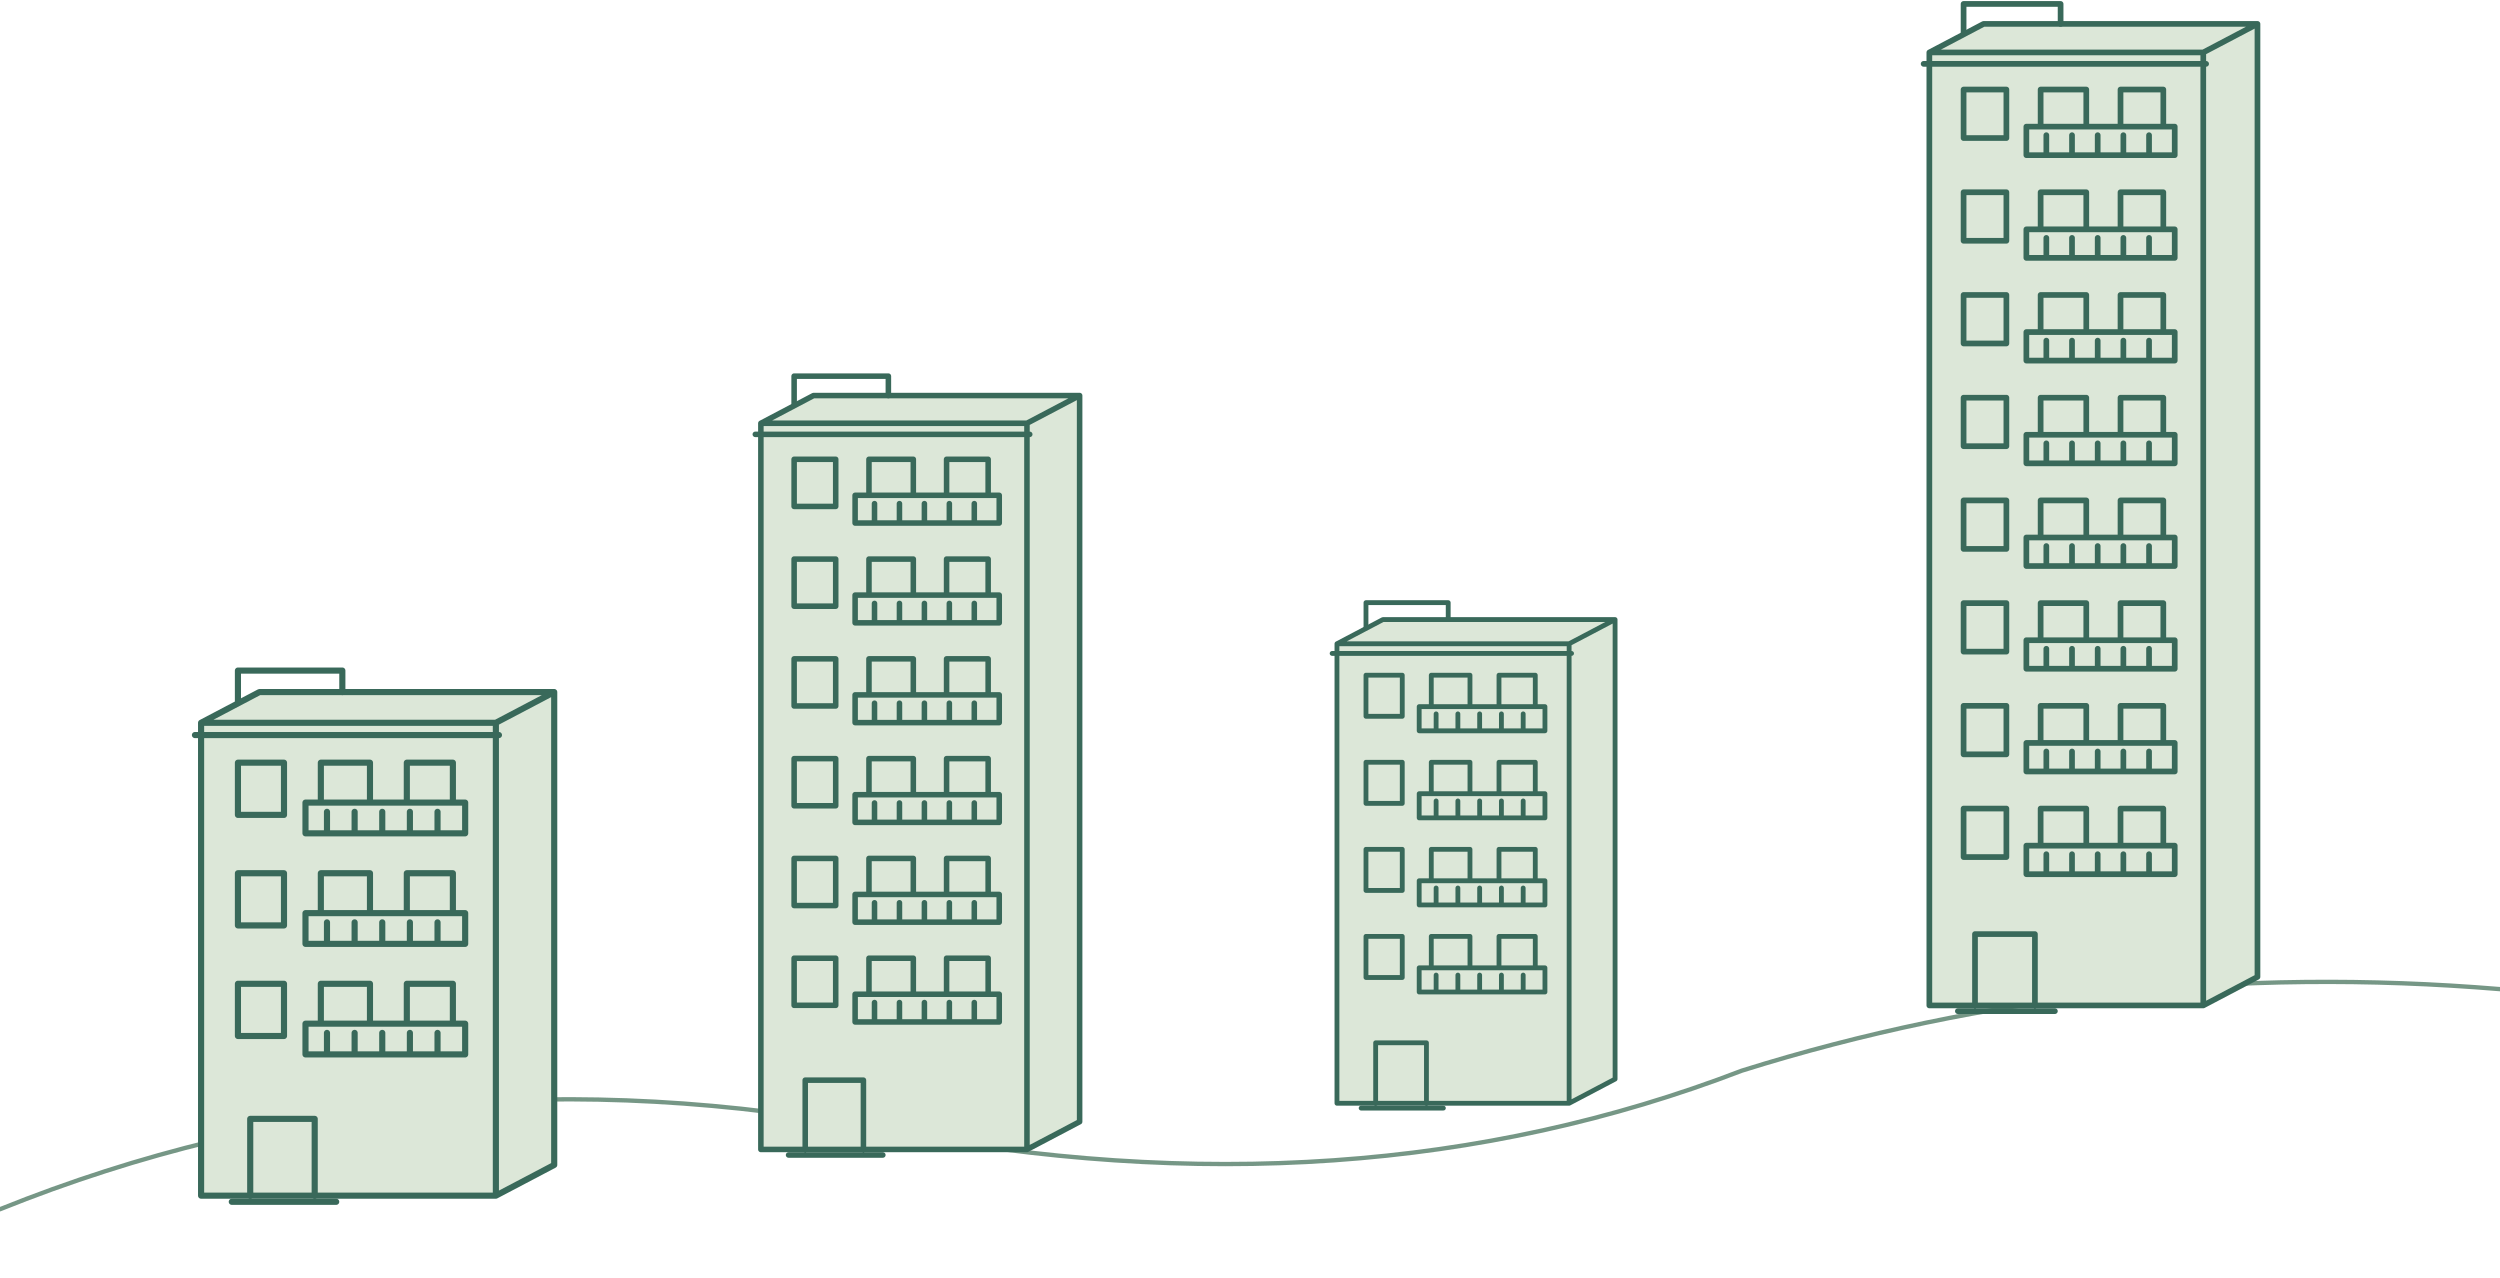
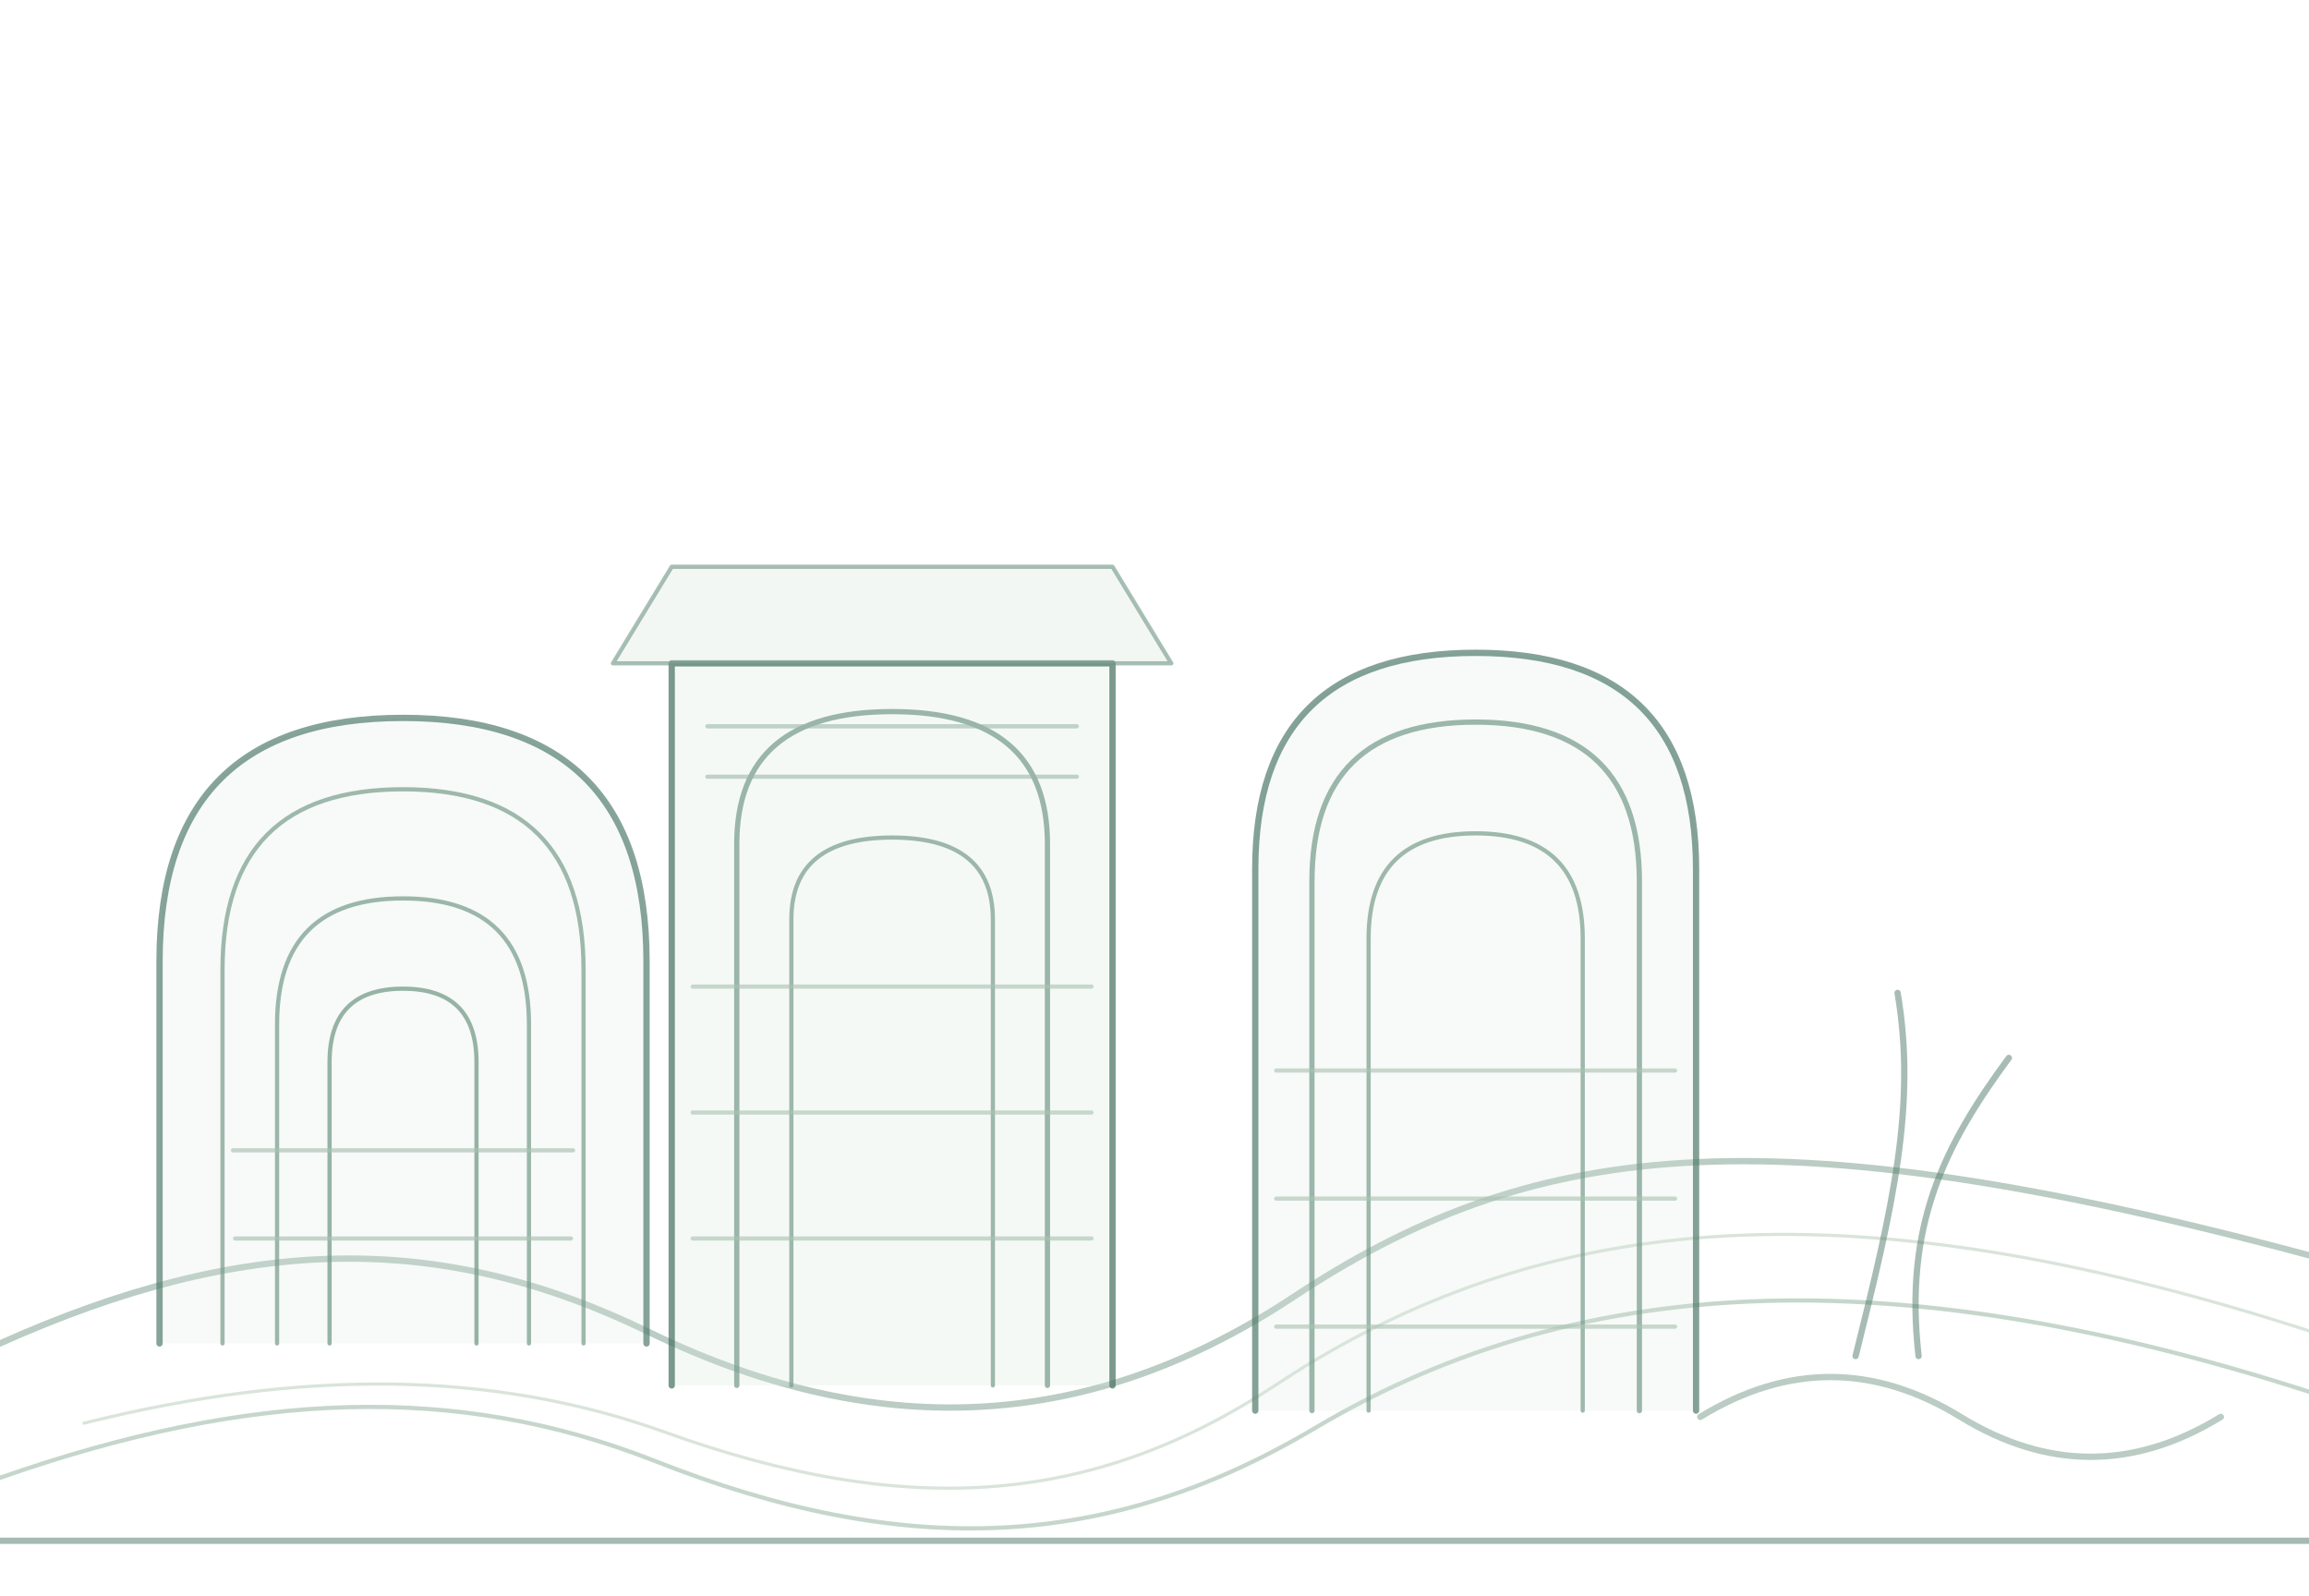
- <svg xmlns="http://www.w3.org/2000/svg" viewBox="0 0 920 470" fill="none" stroke-linecap="round" stroke-linejoin="round">
-   <defs>
-     <g id="floor">
-       <path d="M12 0h15v17H12zM39 0h16v17H39zM67 0h15v17H67z" />
-       <path d="M34 13h52v10H34zM41 16v6m9-6v6m9-6v6m9-6v6m9-6v6" />
-     </g>
-   </defs>
-   <path d="M0 445q154-62 326-29t315-22q134-42 279-30" stroke="#769786" stroke-width="1.6" />
-   <g transform="translate(74 265.98) scale(1.13)" fill="#dce7d8" stroke="#39695a" stroke-width="2">
-     <path d="M0 0h96v154H0zM96 0l19-10v154l-19 10zM0 0l19-10h96L96 0z" />
-     <path d="M12-7v-10h34v7M-2 4h99" fill="none" />
-     <use href="#floor" y="13" />
-     <use href="#floor" y="49" />
-     <use href="#floor" y="85" />
-     <path d="M16 154v-25h21v25m-27 2h34" fill="none" />
-   </g>
-   <g transform="translate(280 155.76) scale(1.02)" fill="#dce7d8" stroke="#39695a" stroke-width="2">
-     <path d="M0 0h96v262H0zM96 0l19-10v262l-19 10zM0 0l19-10h96L96 0z" />
-     <path d="M12-7v-10h34v7M-2 4h99" fill="none" />
-     <use href="#floor" y="13" />
-     <use href="#floor" y="49" />
-     <use href="#floor" y="85" />
-     <use href="#floor" y="121" />
-     <use href="#floor" y="157" />
-     <use href="#floor" y="193" />
-     <path d="M16 262v-25h21v25m-27 2h34" fill="none" />
-   </g>
-   <g transform="translate(492 236.9) scale(0.89)" fill="#dce7d8" stroke="#39695a" stroke-width="2">
-     <path d="M0 0h96v190H0zM96 0l19-10v190l-19 10zM0 0l19-10h96L96 0z" />
-     <path d="M12-7v-10h34v7M-2 4h99" fill="none" />
-     <use href="#floor" y="13" />
-     <use href="#floor" y="49" />
-     <use href="#floor" y="85" />
-     <use href="#floor" y="121" />
-     <path d="M16 190v-25h21v25m-27 2h34" fill="none" />
-   </g>
-   <g transform="translate(710 19.3) scale(1.05)" fill="#dce7d8" stroke="#39695a" stroke-width="2">
-     <path d="M0 0h96v334H0zM96 0l19-10v334l-19 10zM0 0l19-10h96L96 0z" />
-     <path d="M12-7v-10h34v7M-2 4h99" fill="none" />
-     <use href="#floor" y="13" />
-     <use href="#floor" y="49" />
-     <use href="#floor" y="85" />
-     <use href="#floor" y="121" />
-     <use href="#floor" y="157" />
-     <use href="#floor" y="193" />
-     <use href="#floor" y="229" />
-     <use href="#floor" y="265" />
-     <path d="M16 334v-25h21v25m-27 2h34" fill="none" />
-   </g>
+ <svg xmlns="http://www.w3.org/2000/svg" viewBox="0 0 1100 760" fill="none" stroke-linecap="round" stroke-linejoin="round">
+   <path d="M0 640c116-52 210-54 310-5 112 54 212 45 306-17 112-74 223-90 484-20" stroke="#6e9584" stroke-opacity=".48" stroke-width="3" />
+   <path d="M0 704c120-42 218-45 312-8 119 47 216 43 315-16 130-77 283-78 473-17" stroke="#9db8a8" stroke-opacity=".58" stroke-width="2" />
+   <path d="M40 678c104-26 195-25 276 4 119 43 207 34 293-23 138-91 292-89 491-25" stroke="#bdd0c2" stroke-opacity=".58" stroke-width="1.5" />
+   <path d="M76 640V458q0-116 116-116t116 116v182" fill="#dbe8df" fill-opacity=".22" stroke="#507b6b" stroke-opacity=".68" stroke-width="3" />
+   <path d="M106 640V462q0-86 86-86t86 86v178" stroke="#789c8c" stroke-opacity=".7" stroke-width="2" />
+   <path d="M132 640V488q0-60 60-60t60 60v152" stroke="#789c8c" stroke-opacity=".72" stroke-width="2" />
+   <path d="M157 640V506q0-35 35-35t35 35v134" stroke="#789c8c" stroke-opacity=".76" stroke-width="2" />
+   <path d="M111 548h162M112 590h160" stroke="#a9c1b2" stroke-opacity=".65" stroke-width="2" />
+   <path d="M320 660V316h210v344" fill="#dbe8df" fill-opacity=".25" stroke="#456f61" stroke-opacity=".7" stroke-width="3" />
+   <path d="M292 316h266l-28-46H320l-28 46Z" fill="#d1e1d6" fill-opacity=".26" stroke="#6f9585" stroke-opacity=".6" stroke-width="2" />
+   <path d="M351 660V402q0-63 74-63t74 63v258" stroke="#789c8c" stroke-opacity=".72" stroke-width="2.5" />
+   <path d="M377 660V438q0-39 48-39t48 39v222" stroke="#789c8c" stroke-opacity=".7" stroke-width="2" />
+   <path d="M330 470h190M330 530h190M330 590h190" stroke="#a9c1b2" stroke-opacity=".62" stroke-width="2" />
+   <path d="M337 346h176M337 370h176" stroke="#9ab6a6" stroke-opacity=".58" stroke-width="2" />
+   <path d="M598 672V414q0-103 105-103t105 103v258" fill="#dbe8df" fill-opacity=".2" stroke="#507b6b" stroke-opacity=".7" stroke-width="3" />
+   <path d="M625 672V420q0-76 78-76t78 76v252" stroke="#789c8c" stroke-opacity=".72" stroke-width="2.5" />
+   <path d="M652 672V447q0-50 51-50t51 50v225" stroke="#789c8c" stroke-opacity=".7" stroke-width="2" />
+   <path d="M608 510h190M608 571h190M608 632h190" stroke="#a9c1b2" stroke-opacity=".62" stroke-width="2" />
+   <path d="M884 646c18-72 29-120 20-173M914 646c-7-62 12-100 43-142" stroke="#507b6b" stroke-opacity=".5" stroke-width="3" />
+   <path d="M810 675q62-38 124 0t124 0" stroke="#6e9584" stroke-opacity=".48" stroke-width="3" />
+   <path d="M0 734h1100" stroke="#456f61" stroke-opacity=".48" stroke-width="3" />
</svg>
